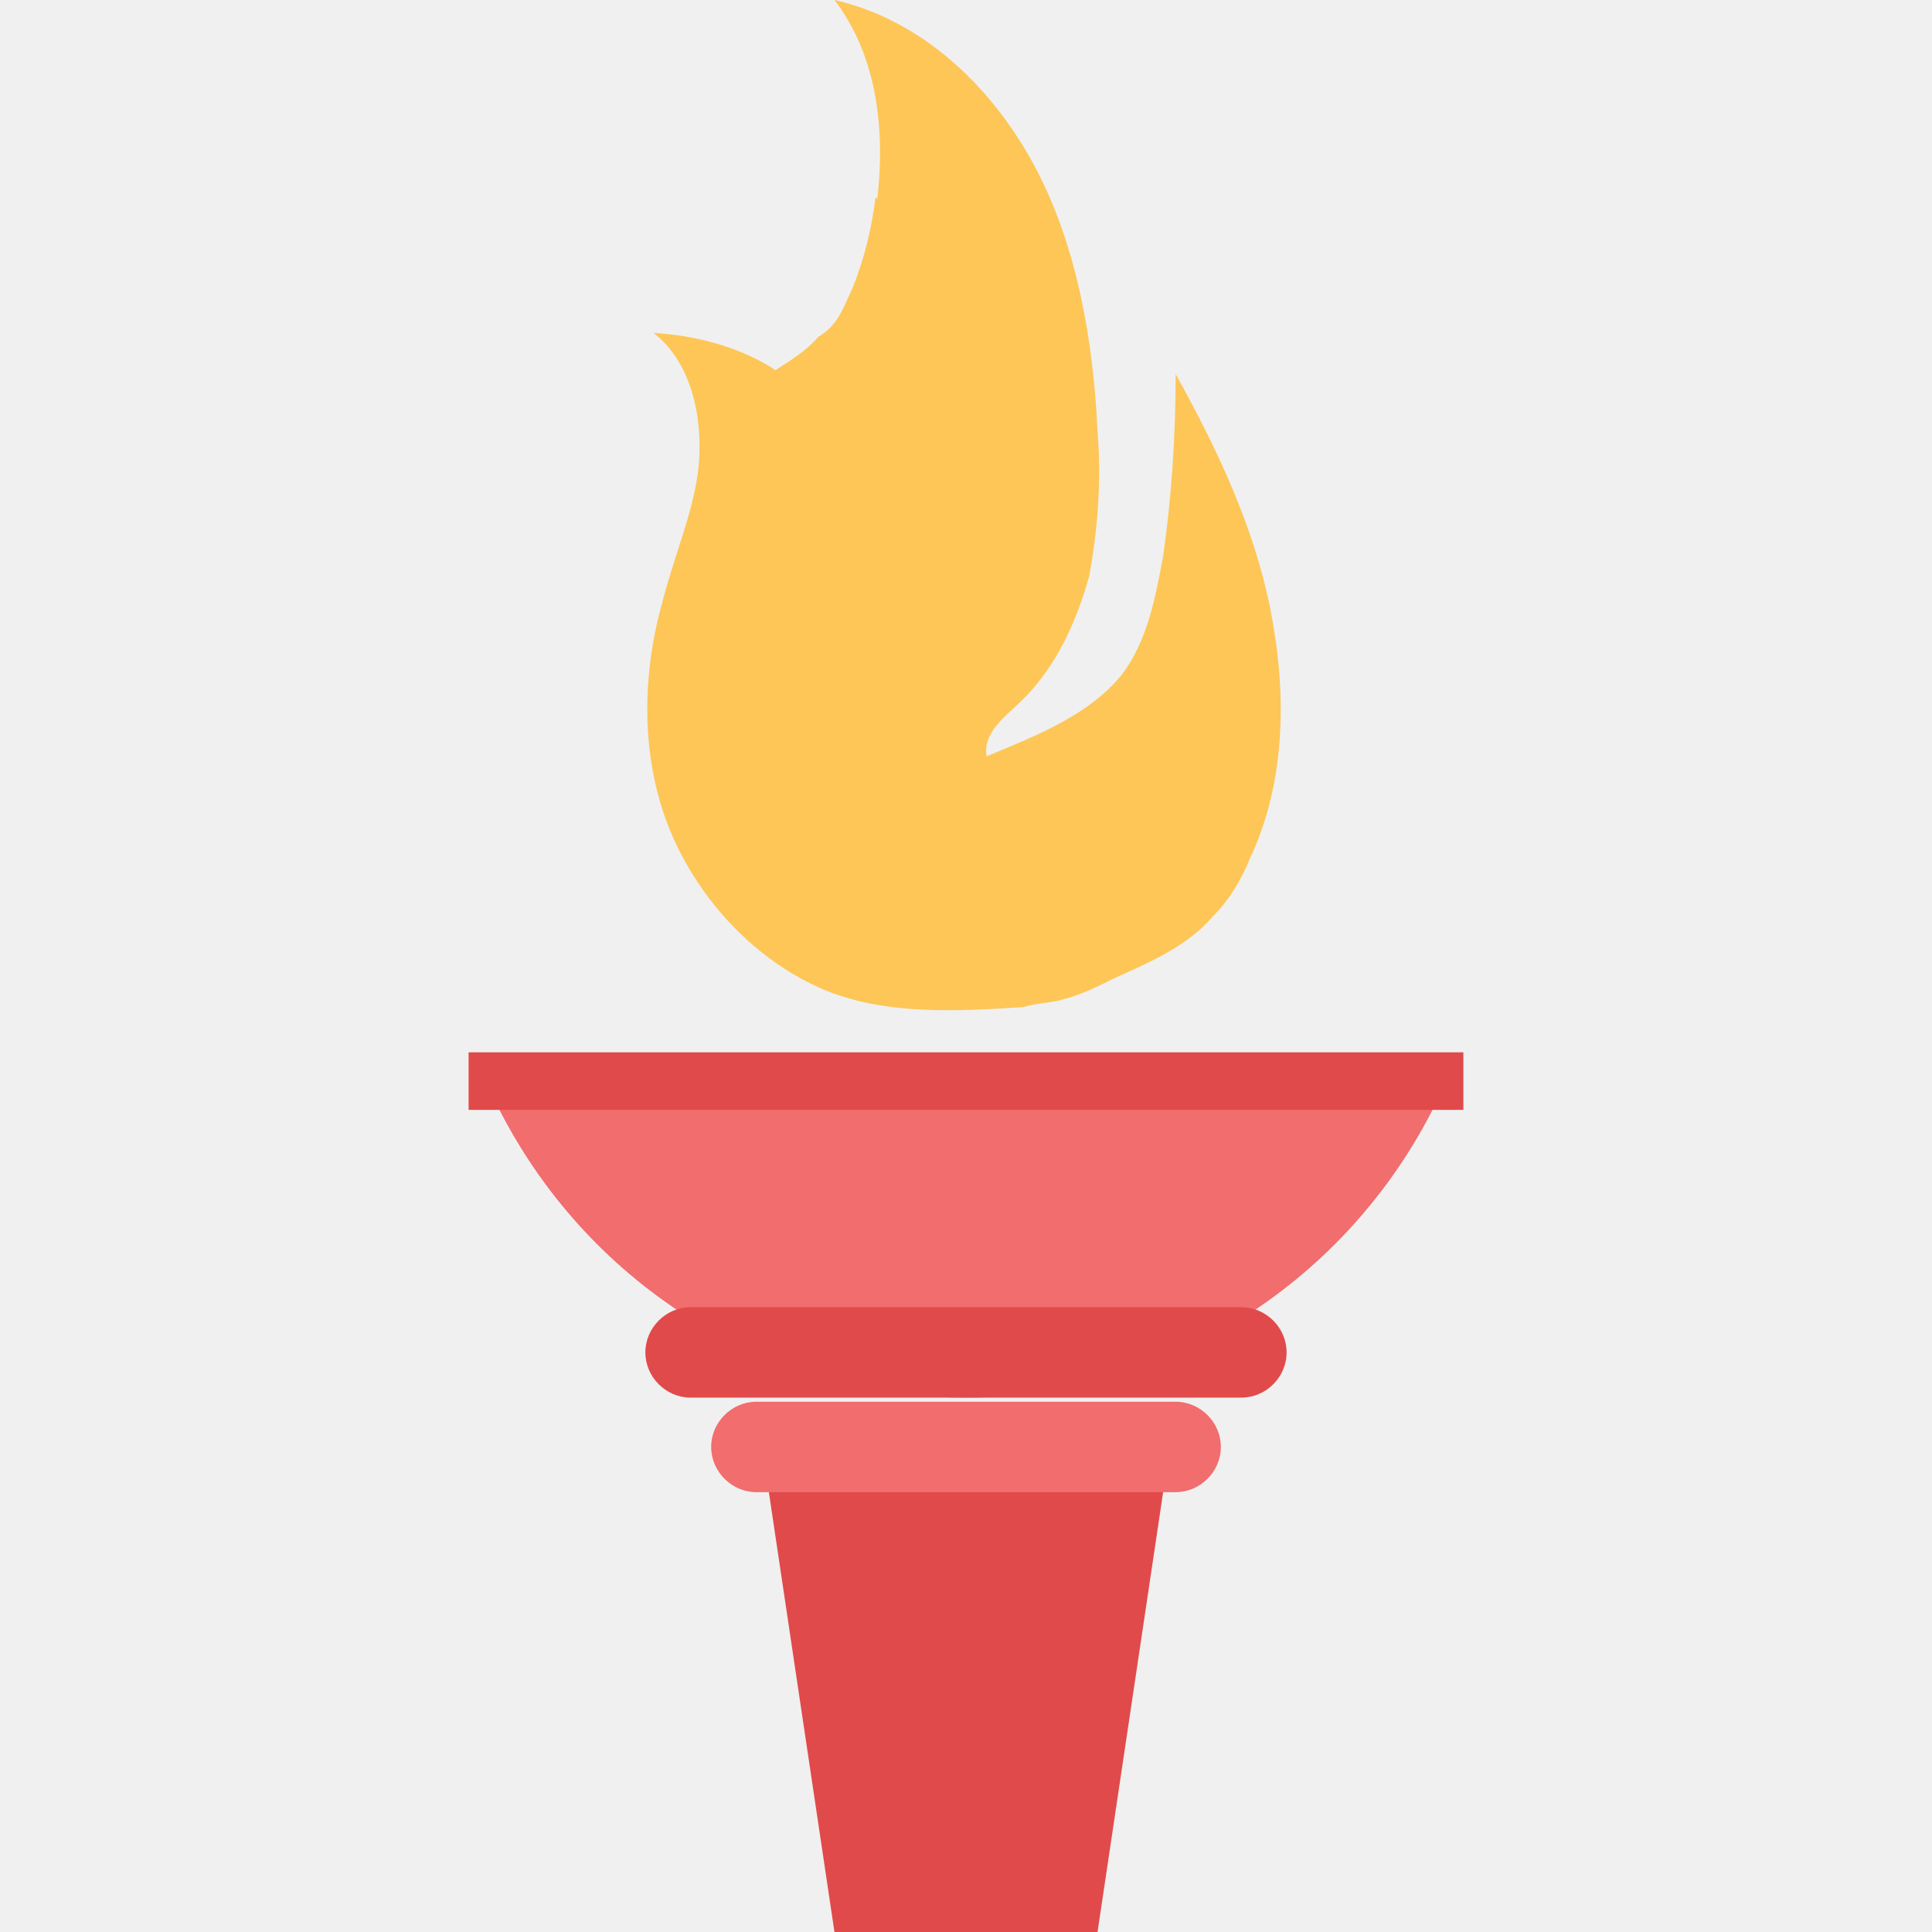
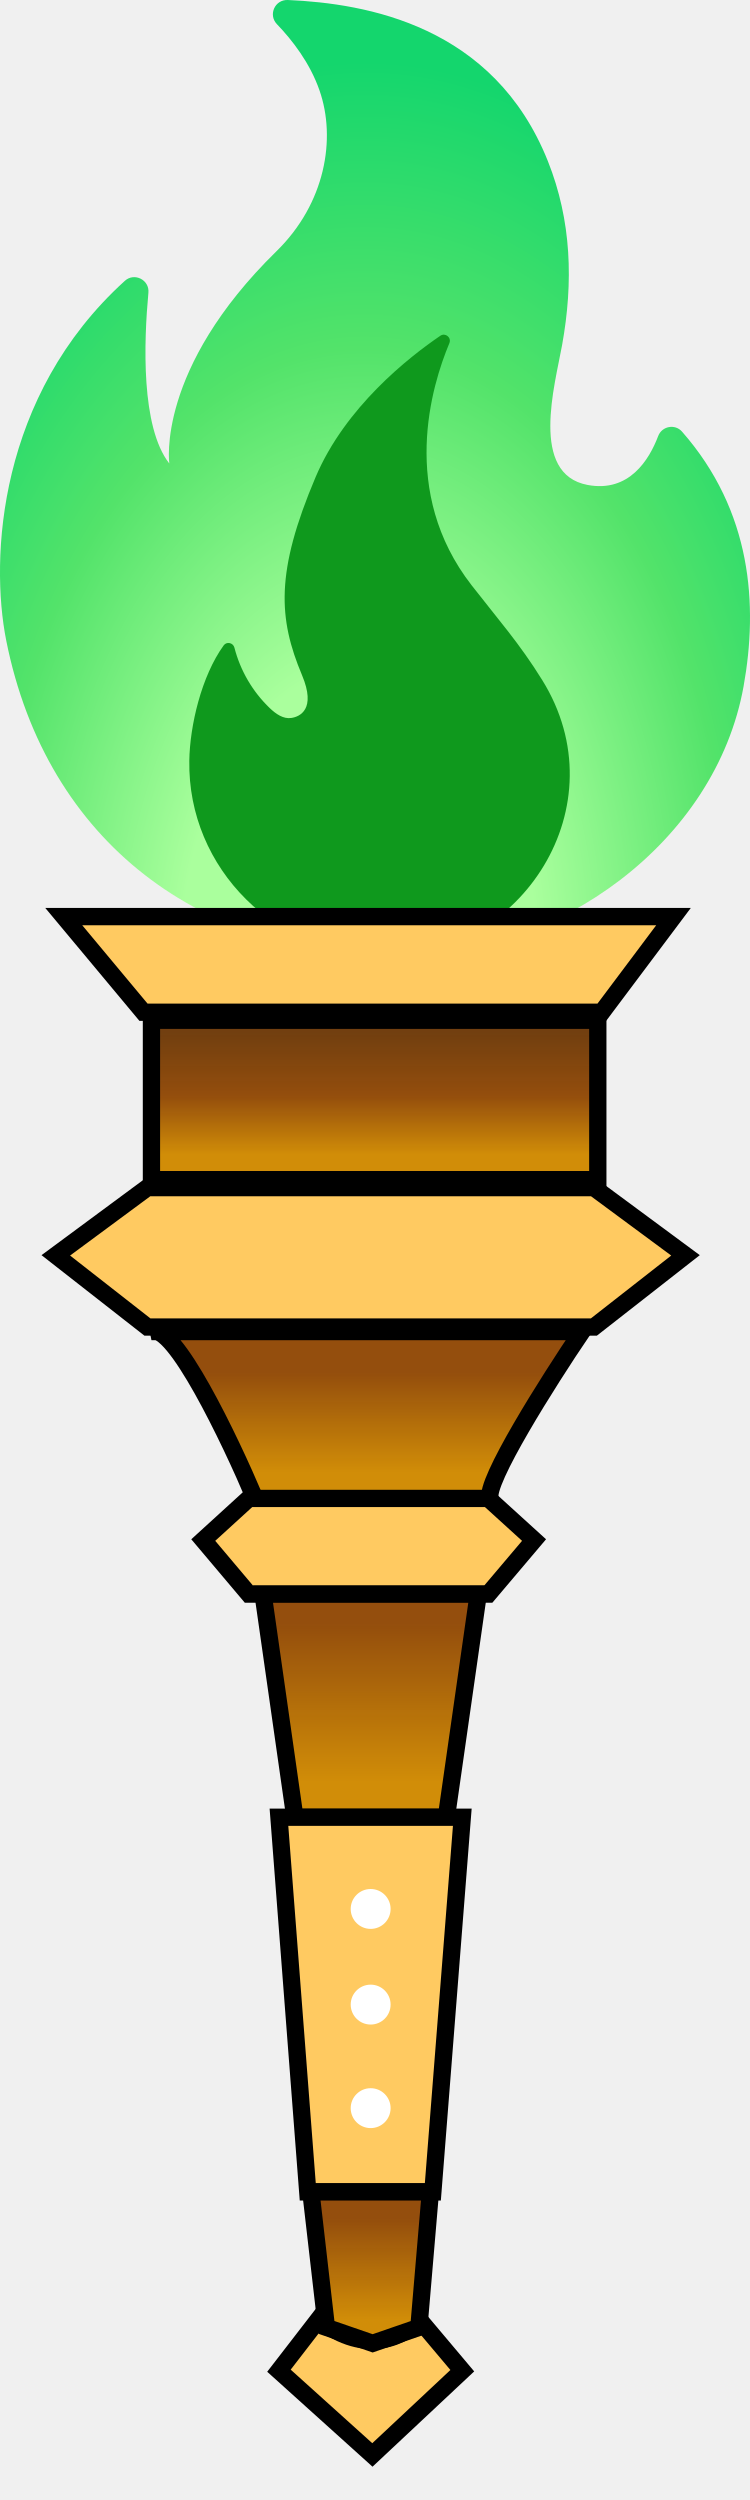
- <svg xmlns="http://www.w3.org/2000/svg" width="73" height="73" viewBox="0 0 73 73" fill="none">
-   <g clip-path="url(#clip0_372:1785)">
-     <path d="M41.47 73H31.53L28.889 55.294H44.111L41.47 73Z" fill="#E14A4A" />
-     <path d="M18.794 41.781C22.055 48.304 28.734 52.809 36.5 52.809C44.266 52.809 50.944 48.304 54.206 41.781H18.794Z" fill="#F16D6E" />
-     <path d="M46.906 52.809H26.093C25.161 52.809 24.385 52.032 24.385 51.1C24.385 50.168 25.161 49.392 26.093 49.392H46.906C47.838 49.392 48.614 50.168 48.614 51.1C48.615 52.032 47.838 52.809 46.906 52.809Z" fill="#E14A4A" />
-     <path d="M44.422 56.381H28.579C27.647 56.381 26.871 55.604 26.871 54.672C26.871 53.74 27.647 52.964 28.579 52.964H44.422C45.353 52.964 46.13 53.74 46.13 54.672C46.13 55.604 45.353 56.381 44.422 56.381Z" fill="#F16D6E" />
-     <path d="M55.293 39.762H17.706V41.936H55.293V39.762Z" fill="#E14A4A" />
-     <path d="M31.375 16.464C31.996 18.017 31.841 19.881 31.064 21.279C30.598 22.055 29.977 23.143 30.598 23.764C30.909 24.23 31.685 24.23 32.151 24.075C32.617 23.764 33.083 23.298 33.239 22.832C34.015 21.434 34.17 19.726 34.326 18.172C34.326 16.93 34.326 15.532 33.705 14.445C33.394 13.979 32.928 13.513 32.617 13.047C32.151 11.96 32.462 10.717 32.773 9.63C33.549 6.368 33.549 2.64 31.53 0C34.947 0.777 37.587 3.417 39.141 6.368C40.694 9.319 41.315 12.891 41.47 16.308C41.626 18.172 41.47 20.036 41.16 21.745C40.694 23.453 39.917 25.162 38.675 26.404C38.053 27.026 37.121 27.647 37.277 28.579C39.141 27.802 41.16 27.025 42.402 25.472C43.334 24.23 43.645 22.677 43.956 20.968C44.266 18.794 44.422 16.464 44.422 14.134C45.975 16.93 47.373 19.881 47.994 22.987C48.615 26.094 48.615 29.511 47.217 32.462C46.907 33.238 46.441 34.015 45.819 34.636C44.887 35.724 43.489 36.345 42.092 36.966C41.47 37.277 40.849 37.587 40.228 37.743C39.762 37.898 39.141 37.898 38.675 38.053C36.189 38.209 33.549 38.364 31.219 37.432C28.579 36.344 26.404 34.015 25.317 31.374C24.23 28.734 24.23 25.628 25.006 22.832C25.472 20.968 26.249 19.26 26.404 17.551C26.56 15.687 26.094 13.668 24.696 12.581C27.492 12.736 30.443 13.979 31.375 16.464Z" fill="#FEC656" />
-     <path d="M34.792 24.23C33.549 25.317 31.996 26.249 30.443 25.628C29.977 25.317 29.511 25.006 29.045 24.54C27.647 22.832 26.871 20.657 26.871 18.328C26.871 17.085 27.181 15.998 27.958 15.066C28.734 14.134 30.132 13.668 30.909 12.736C31.686 12.27 31.841 11.649 32.151 11.028C32.617 9.94 32.928 8.698 33.083 7.455C36.345 10.406 38.52 15.221 38.364 19.57C38.364 20.036 38.364 20.347 38.209 20.813C38.054 21.123 37.743 21.434 37.588 21.745C36.811 22.521 35.879 23.453 34.792 24.23Z" fill="#FEC656" />
-   </g>
+ <svg xmlns="http://www.w3.org/2000/svg" width="15" height="50" viewBox="0 0 15 50" fill="none">
+   <path d="M2.968 5.856C2.878 6.825 2.814 8.54 3.386 9.27C3.386 9.27 3.117 7.386 5.532 5.022C6.504 4.07 6.729 2.776 6.389 1.805C6.197 1.255 5.844 0.801 5.538 0.483C5.36 0.297 5.497 -0.011 5.757 0C7.328 0.07 9.876 0.507 10.958 3.224C11.433 4.416 11.468 5.648 11.242 6.901C11.098 7.702 10.588 9.481 11.752 9.699C12.583 9.855 12.984 9.195 13.164 8.72C13.239 8.523 13.499 8.473 13.639 8.631C15.042 10.227 15.162 12.106 14.872 13.724C14.311 16.852 11.143 19.128 7.996 19.128C4.065 19.128 0.936 16.879 0.124 12.807C-0.202 11.164 -0.037 7.912 2.498 5.616C2.686 5.444 2.994 5.597 2.968 5.856Z" fill="url(#paint0_radial_3327_27207)" />
+   <path d="M9.432 11.705C7.983 9.84 8.632 7.712 8.987 6.864C9.035 6.752 8.908 6.647 8.807 6.715C8.184 7.139 6.907 8.137 6.312 9.542C5.507 11.441 5.565 12.37 6.041 13.505C6.328 14.189 5.995 14.334 5.828 14.359C5.665 14.385 5.515 14.276 5.396 14.163C5.052 13.833 4.807 13.414 4.688 12.952C4.662 12.853 4.533 12.826 4.474 12.907C4.028 13.524 3.797 14.514 3.786 15.214C3.751 17.377 5.538 19.131 7.699 19.131C10.424 19.131 12.408 16.118 10.843 13.599C10.389 12.866 9.961 12.386 9.432 11.705Z" fill="#0F991D" />
+   <path d="M3.029 23.593V20.405H11.956V23.593H3.029Z" fill="url(#paint1_linear_3327_27207)" stroke="black" stroke-width="0.346" />
+   <path d="M3.146 26.631H3.029C3.064 26.616 3.103 26.617 3.146 26.631H11.638C10.973 27.614 9.677 29.66 9.804 29.979H5.102C4.636 28.877 3.648 26.801 3.146 26.631Z" fill="url(#paint2_linear_3327_27207)" />
+   <path d="M3.029 26.631H11.638C10.973 27.614 9.677 29.66 9.804 29.979H5.102C4.597 28.784 3.476 26.44 3.029 26.631Z" stroke="black" stroke-width="0.346" />
+   <path d="M2.87 20.245L1.275 18.332H13.47L12.036 20.245H2.87Z" fill="#FFCA61" stroke="black" stroke-width="0.346" />
+   <path d="M1.116 25.107L2.949 23.752H11.877L13.71 25.107L11.877 26.541H2.949L1.116 25.107Z" fill="#FFCA61" stroke="black" stroke-width="0.346" />
+   <path d="M9.766 29.969H4.977L4.065 30.801L4.977 31.882H9.766L10.681 30.801L9.766 29.969Z" fill="#FFCA61" stroke="black" stroke-width="0.346" />
+   <path d="M9.565 31.883H5.261L5.898 36.346H8.927L9.565 31.883Z" fill="url(#paint3_linear_3327_27207)" stroke="black" stroke-width="0.346" />
+   <path d="M9.246 36.345H5.579L6.155 43.837H8.657L9.246 36.345Z" fill="#FFCA61" stroke="black" stroke-width="0.346" />
+   <path d="M5.579 47.414L6.37 46.389C7.348 47.151 8.119 46.706 8.383 46.389L9.246 47.414L7.448 49.099L5.579 47.414Z" fill="#FFCA61" stroke="black" stroke-width="0.346" />
+   <path d="M8.608 43.838H6.217L6.529 46.548L7.453 46.867L8.377 46.548L8.608 43.838Z" fill="url(#paint4_linear_3327_27207)" stroke="black" stroke-width="0.346" />
+   <circle cx="7.413" cy="40.092" r="0.399" fill="white" />
+   <circle cx="7.413" cy="38.179" r="0.399" fill="white" />
+   <circle cx="7.413" cy="42.163" r="0.399" fill="white" />
  <defs>
-     <clipPath id="clip0_372:1785">
-       <rect width="73" height="73" fill="white" />
-     </clipPath>
+     <radialGradient id="paint0_radial_3327_27207" cx="0" cy="0" r="1" gradientUnits="userSpaceOnUse" gradientTransform="translate(7.21768 19.1778) rotate(-179.751) scale(11.2526 18.4632)">
+       <stop offset="0.314" stop-color="#AAFF9D" />
+       <stop offset="0.662" stop-color="#53E36A" />
+       <stop offset="0.972" stop-color="#14D66D" />
+     </radialGradient>
+     <linearGradient id="paint1_linear_3327_27207" x1="7.493" y1="20.405" x2="7.493" y2="23.593" gradientUnits="userSpaceOnUse">
+       <stop offset="0.076" stop-color="#6D3908" stop-opacity="0.97" />
+       <stop offset="0.472" stop-color="#924B09" stop-opacity="0.986" />
+       <stop offset="0.842" stop-color="#D18D08" />
+     </linearGradient>
+     <linearGradient id="paint2_linear_3327_27207" x1="7.333" y1="26.62" x2="7.333" y2="29.979" gradientUnits="userSpaceOnUse">
+       <stop offset="0.243" stop-color="#924B09" stop-opacity="0.986" />
+       <stop offset="0.842" stop-color="#D18D08" />
+     </linearGradient>
+     <linearGradient id="paint3_linear_3327_27207" x1="7.413" y1="31.883" x2="7.413" y2="36.346" gradientUnits="userSpaceOnUse">
+       <stop offset="0.128" stop-color="#924B09" stop-opacity="0.986" />
+       <stop offset="0.842" stop-color="#D18D08" />
+     </linearGradient>
+     <linearGradient id="paint4_linear_3327_27207" x1="7.412" y1="43.838" x2="7.412" y2="46.867" gradientUnits="userSpaceOnUse">
+       <stop offset="0.17" stop-color="#924B09" stop-opacity="0.986" />
+       <stop offset="0.842" stop-color="#D18D08" />
+     </linearGradient>
  </defs>
</svg>
